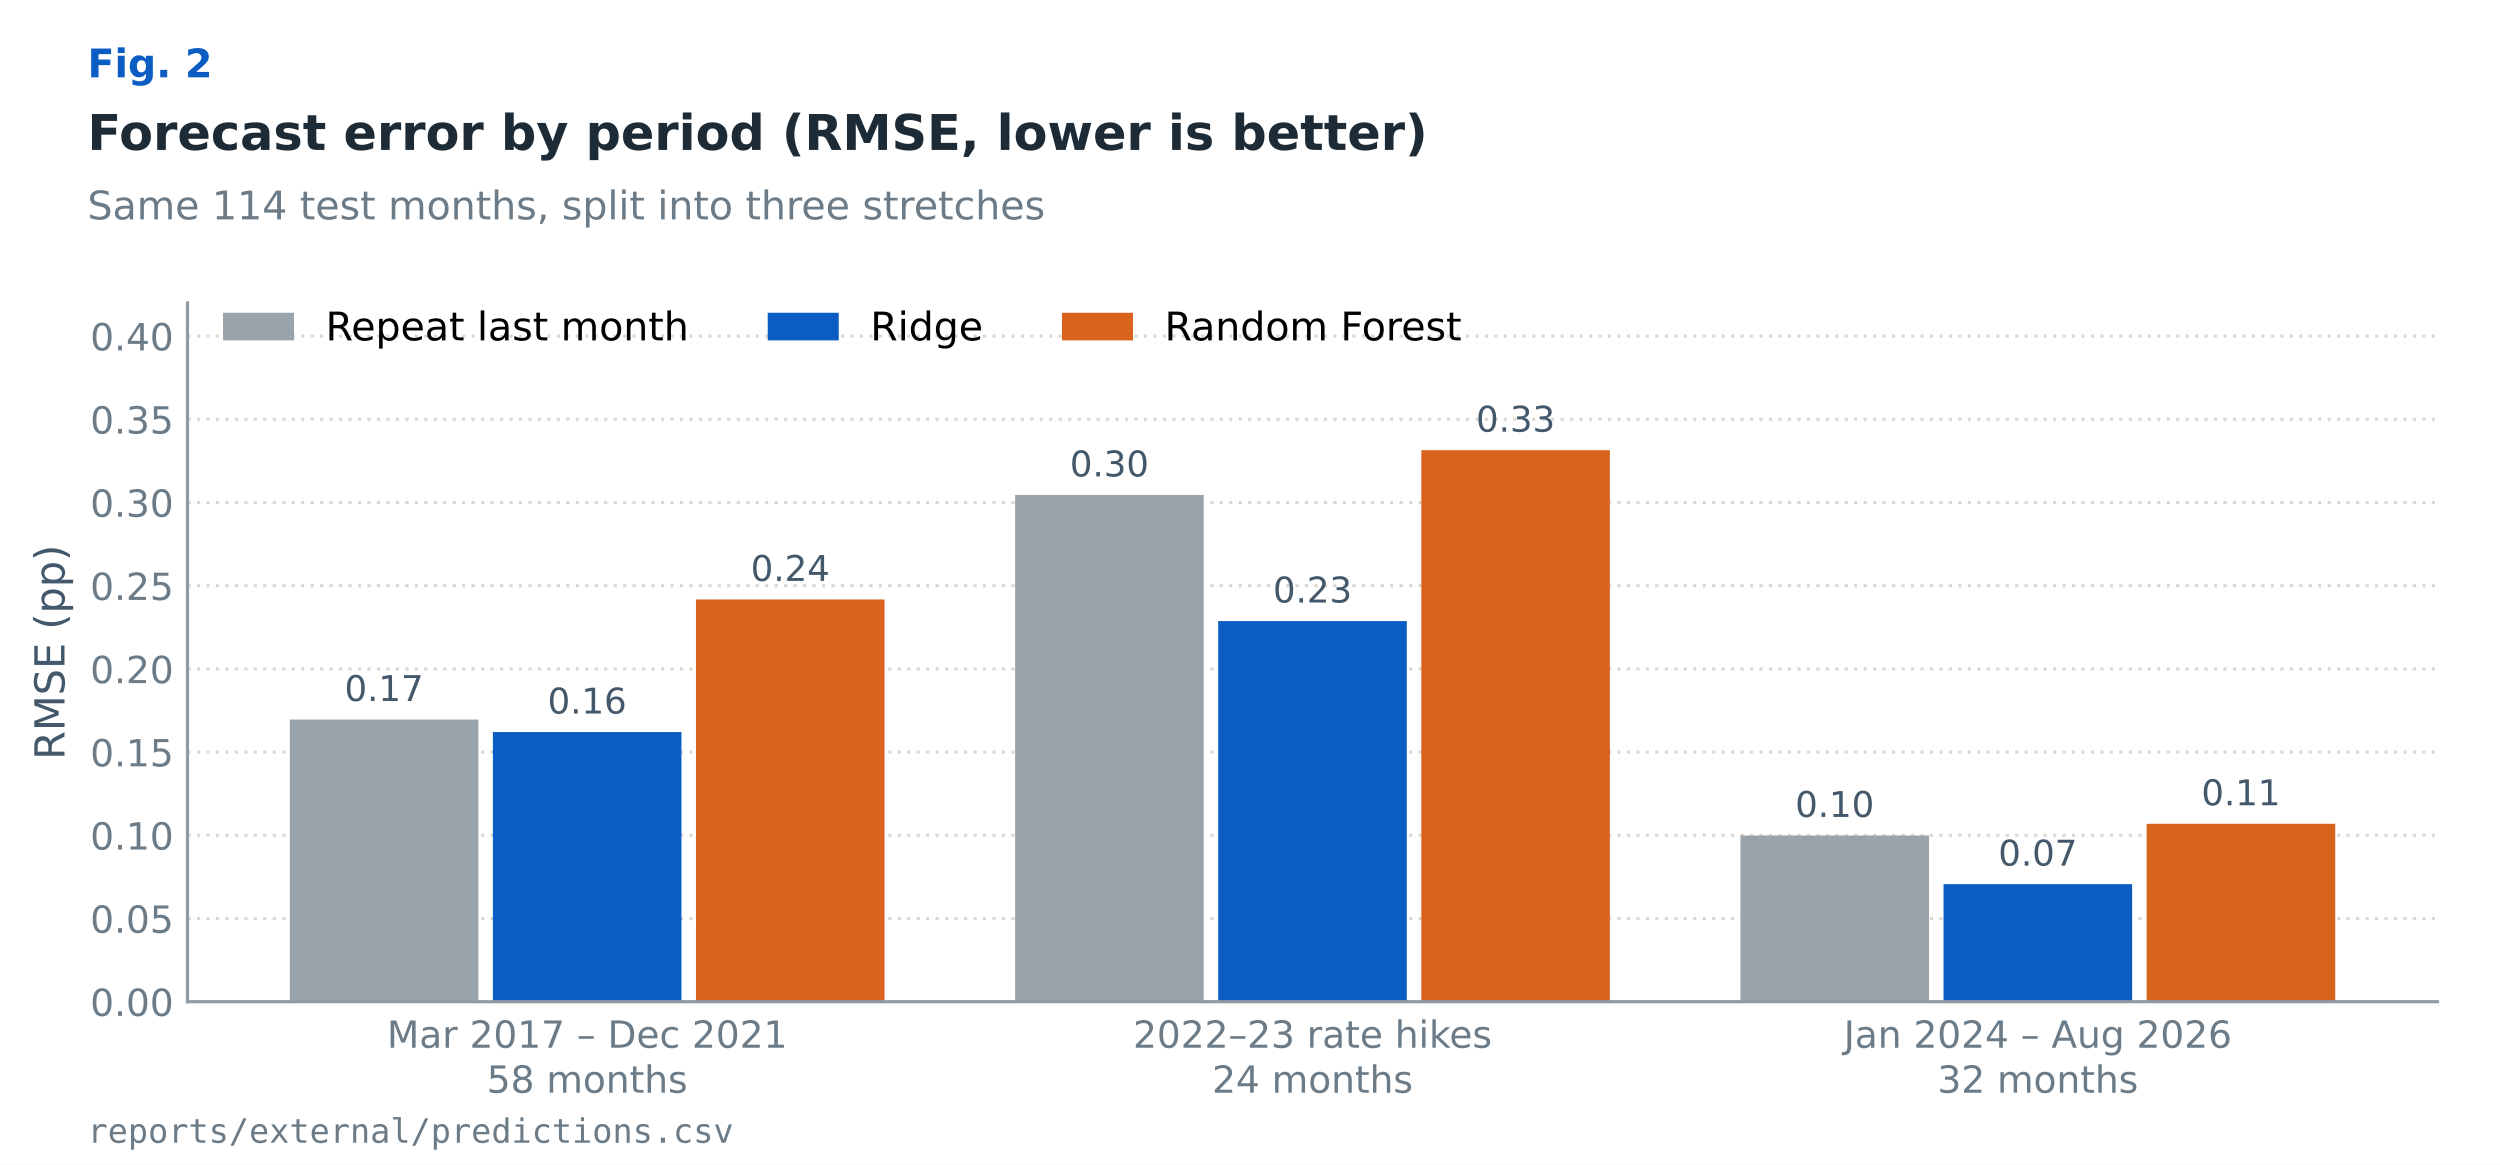
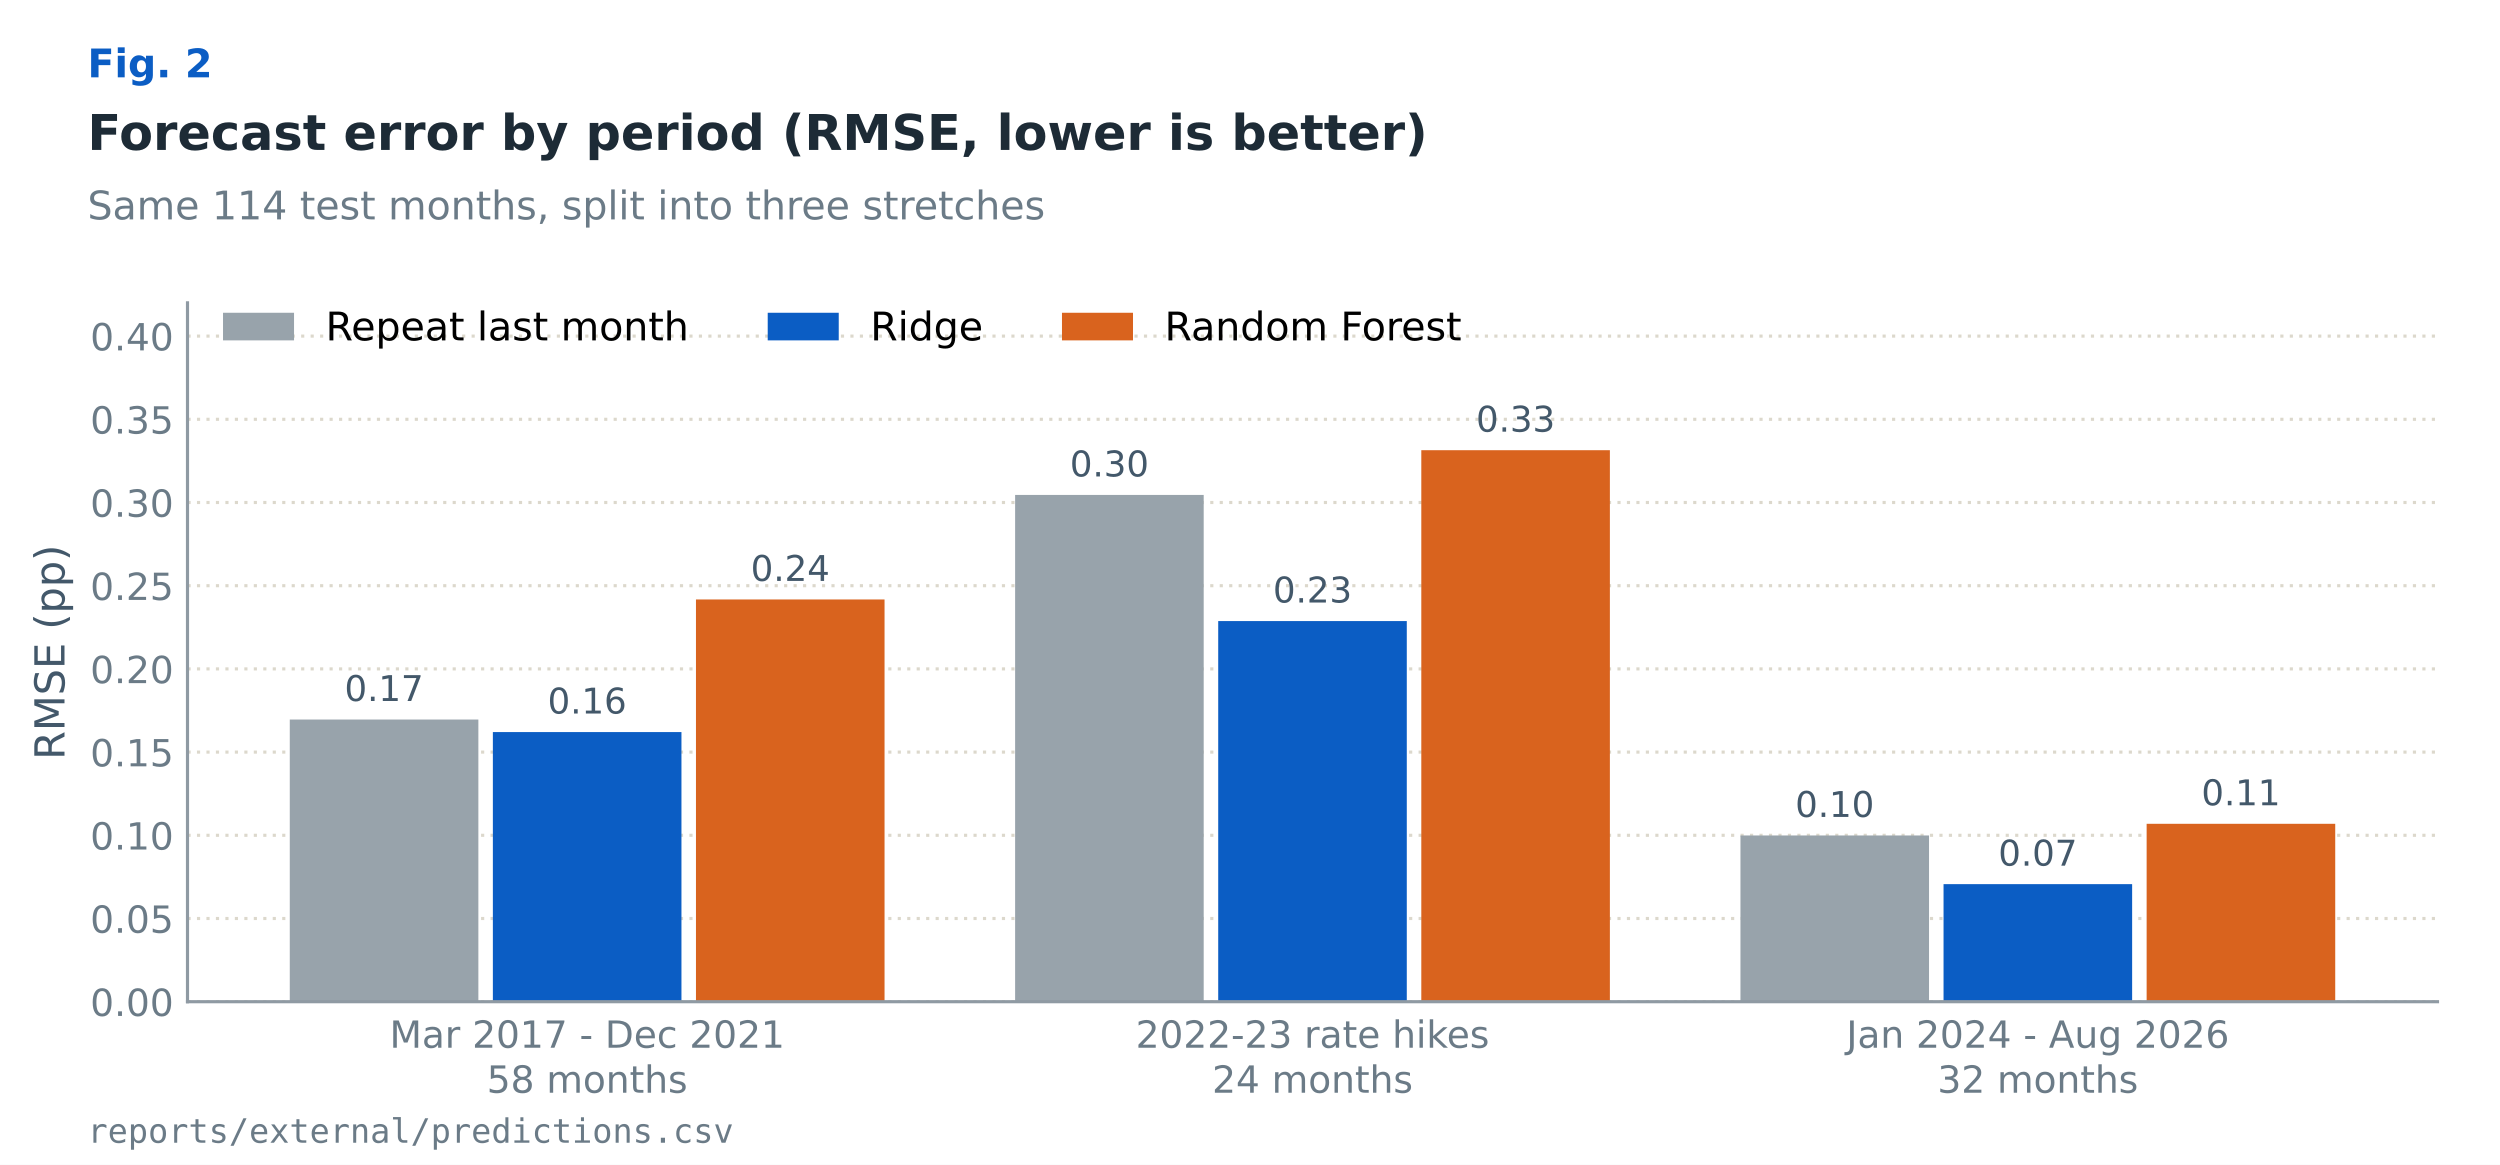
<svg xmlns="http://www.w3.org/2000/svg" role="img" aria-label="Forecast error by period. RMSE in percentage points for repeating last month, Ridge and Random Forest in three stretches of the test period: March 2017 to December 2021, the 2022-23 rate hikes, and January 2024 to August 2026." width="633.6pt" height="295.2pt" viewBox="0 0 633.6 295.2" version="1.1">
  <defs>
    <style type="text/css">*{stroke-linejoin: round; stroke-linecap: butt}</style>
  </defs>
  <g id="figure_1">
    <g id="patch_1">
      <path d="M 0 295.2  L 633.6 295.2  L 633.6 0  L 0 0  z " style="fill: #ffffff" />
    </g>
    <g id="axes_1">
      <g id="patch_2">
        <path d="M 47.52 253.872  L 617.76 253.872  L 617.76 76.752  L 47.52 76.752  z " style="fill: #ffffff" />
      </g>
      <g id="matplotlib.axis_1">
        <g id="xtick_1">
          <g id="line2d_1" />
          <g id="text_1">
-             <text style="font-size: 9.5px; font-family: Tahoma, Verdana, 'DejaVu Sans', sans-serif; fill: #6b7b87" transform="translate(98.06537 265.5407)">Mar 2017 – Dec 2021</text>
+             <text style="font-size: 9.5px; font-family: Tahoma, Verdana, 'DejaVu Sans', sans-serif; fill: #6b7b87" transform="translate(98.72666 265.5407)">Mar 2017 - Dec 2021</text>
            <text style="font-size: 9.5px; font-family: Tahoma, Verdana, 'DejaVu Sans', sans-serif; fill: #6b7b87" transform="translate(123.3658 276.9433)">58 months</text>
          </g>
        </g>
        <g id="xtick_2">
          <g id="line2d_2" />
          <g id="text_2">
-             <text style="font-size: 9.5px; font-family: Tahoma, Verdana, 'DejaVu Sans', sans-serif; fill: #6b7b87" transform="translate(287.1558 265.5414)">2022–23 rate hikes</text>
+             <text style="font-size: 9.5px; font-family: Tahoma, Verdana, 'DejaVu Sans', sans-serif; fill: #6b7b87" transform="translate(287.8171 265.5414)">2022-23 rate hikes</text>
            <text style="font-size: 9.5px; font-family: Tahoma, Verdana, 'DejaVu Sans', sans-serif; fill: #6b7b87" transform="translate(307.1956 276.944)">24 months</text>
          </g>
        </g>
        <g id="xtick_3">
          <g id="line2d_3" />
          <g id="text_3">
-             <text style="font-size: 9.5px; font-family: Tahoma, Verdana, 'DejaVu Sans', sans-serif; fill: #6b7b87" transform="translate(467.2813 265.5407)">Jan 2024 – Aug 2026</text>
+             <text style="font-size: 9.5px; font-family: Tahoma, Verdana, 'DejaVu Sans', sans-serif; fill: #6b7b87" transform="translate(467.9426 265.5407)">Jan 2024 - Aug 2026</text>
            <text style="font-size: 9.5px; font-family: Tahoma, Verdana, 'DejaVu Sans', sans-serif; fill: #6b7b87" transform="translate(491.0254 276.9433)">32 months</text>
          </g>
        </g>
      </g>
      <g id="matplotlib.axis_2">
        <g id="ytick_1">
          <g id="line2d_4">
            <path d="M 47.52 253.872  L 617.76 253.872  " clip-path="url(#p48a9db568a)" style="fill: none; stroke-dasharray: 0.8,1.6; stroke-dashoffset: 0; stroke: #dcd8cc; stroke-width: 0.8" />
          </g>
          <g id="line2d_5" />
          <g id="text_4">
            <text style="font-size: 9.5px; font-family: Tahoma, Verdana, 'DejaVu Sans', sans-serif; text-anchor: end; fill: #6b7b87" x="44.02" y="257.481" transform="rotate(-0 44.02 257.4809)">0.00</text>
          </g>
        </g>
        <g id="ytick_2">
          <g id="line2d_6">
            <path d="M 47.52 232.786  L 617.76 232.786  " clip-path="url(#p48a9db568a)" style="fill: none; stroke-dasharray: 0.8,1.6; stroke-dashoffset: 0; stroke: #dcd8cc; stroke-width: 0.8" />
          </g>
          <g id="line2d_7" />
          <g id="text_5">
            <text style="font-size: 9.5px; font-family: Tahoma, Verdana, 'DejaVu Sans', sans-serif; text-anchor: end; fill: #6b7b87" x="44.02" y="236.395" transform="rotate(-0 44.02 236.3952)">0.05</text>
          </g>
        </g>
        <g id="ytick_3">
          <g id="line2d_8">
            <path d="M 47.52 211.701  L 617.76 211.701  " clip-path="url(#p48a9db568a)" style="fill: none; stroke-dasharray: 0.8,1.6; stroke-dashoffset: 0; stroke: #dcd8cc; stroke-width: 0.8" />
          </g>
          <g id="line2d_9" />
          <g id="text_6">
            <text style="font-size: 9.5px; font-family: Tahoma, Verdana, 'DejaVu Sans', sans-serif; text-anchor: end; fill: #6b7b87" x="44.02" y="215.309" transform="rotate(-0 44.02 215.3095)">0.10</text>
          </g>
        </g>
        <g id="ytick_4">
          <g id="line2d_10">
            <path d="M 47.52 190.615  L 617.76 190.615  " clip-path="url(#p48a9db568a)" style="fill: none; stroke-dasharray: 0.8,1.6; stroke-dashoffset: 0; stroke: #dcd8cc; stroke-width: 0.8" />
          </g>
          <g id="line2d_11" />
          <g id="text_7">
            <text style="font-size: 9.5px; font-family: Tahoma, Verdana, 'DejaVu Sans', sans-serif; text-anchor: end; fill: #6b7b87" x="44.02" y="194.224" transform="rotate(-0 44.02 194.2237)">0.15</text>
          </g>
        </g>
        <g id="ytick_5">
          <g id="line2d_12">
            <path d="M 47.52 169.529  L 617.76 169.529  " clip-path="url(#p48a9db568a)" style="fill: none; stroke-dasharray: 0.8,1.6; stroke-dashoffset: 0; stroke: #dcd8cc; stroke-width: 0.8" />
          </g>
          <g id="line2d_13" />
          <g id="text_8">
            <text style="font-size: 9.5px; font-family: Tahoma, Verdana, 'DejaVu Sans', sans-serif; text-anchor: end; fill: #6b7b87" x="44.02" y="173.138" transform="rotate(-0 44.02 173.138)">0.20</text>
          </g>
        </g>
        <g id="ytick_6">
          <g id="line2d_14">
            <path d="M 47.52 148.443  L 617.76 148.443  " clip-path="url(#p48a9db568a)" style="fill: none; stroke-dasharray: 0.8,1.6; stroke-dashoffset: 0; stroke: #dcd8cc; stroke-width: 0.8" />
          </g>
          <g id="line2d_15" />
          <g id="text_9">
            <text style="font-size: 9.5px; font-family: Tahoma, Verdana, 'DejaVu Sans', sans-serif; text-anchor: end; fill: #6b7b87" x="44.02" y="152.052" transform="rotate(-0 44.02 152.0523)">0.25</text>
          </g>
        </g>
        <g id="ytick_7">
          <g id="line2d_16">
            <path d="M 47.52 127.358  L 617.76 127.358  " clip-path="url(#p48a9db568a)" style="fill: none; stroke-dasharray: 0.8,1.6; stroke-dashoffset: 0; stroke: #dcd8cc; stroke-width: 0.8" />
          </g>
          <g id="line2d_17" />
          <g id="text_10">
            <text style="font-size: 9.5px; font-family: Tahoma, Verdana, 'DejaVu Sans', sans-serif; text-anchor: end; fill: #6b7b87" x="44.02" y="130.967" transform="rotate(-0 44.02 130.9666)">0.30</text>
          </g>
        </g>
        <g id="ytick_8">
          <g id="line2d_18">
            <path d="M 47.52 106.272  L 617.76 106.272  " clip-path="url(#p48a9db568a)" style="fill: none; stroke-dasharray: 0.8,1.6; stroke-dashoffset: 0; stroke: #dcd8cc; stroke-width: 0.8" />
          </g>
          <g id="line2d_19" />
          <g id="text_11">
            <text style="font-size: 9.5px; font-family: Tahoma, Verdana, 'DejaVu Sans', sans-serif; text-anchor: end; fill: #6b7b87" x="44.02" y="109.881" transform="rotate(-0 44.02 109.8809)">0.35</text>
          </g>
        </g>
        <g id="ytick_9">
          <g id="line2d_20">
            <path d="M 47.52 85.186  L 617.76 85.186  " clip-path="url(#p48a9db568a)" style="fill: none; stroke-dasharray: 0.8,1.6; stroke-dashoffset: 0; stroke: #dcd8cc; stroke-width: 0.8" />
          </g>
          <g id="line2d_21" />
          <g id="text_12">
            <text style="font-size: 9.5px; font-family: Tahoma, Verdana, 'DejaVu Sans', sans-serif; text-anchor: end; fill: #6b7b87" x="44.02" y="88.795" transform="rotate(-0 44.02 88.79517)">0.40</text>
          </g>
        </g>
        <g id="text_13">
          <text style="font-size: 10.5px; font-family: Tahoma, Verdana, 'DejaVu Sans', sans-serif; text-anchor: middle; fill: #43586a" x="16.345" y="165.312" transform="rotate(-90 16.3452 165.312)">RMSE (pp)</text>
        </g>
      </g>
      <g id="patch_3">
        <path d="M 73.44 253.872  L 121.236 253.872  L 121.236 182.36  L 73.44 182.36  z " clip-path="url(#p48a9db568a)" style="fill: #98a3ab" />
      </g>
      <g id="patch_4">
        <path d="M 257.27 253.872  L 305.066 253.872  L 305.066 125.442  L 257.27 125.442  z " clip-path="url(#p48a9db568a)" style="fill: #98a3ab" />
      </g>
      <g id="patch_5">
        <path d="M 441.1 253.872  L 488.895 253.872  L 488.895 211.74  L 441.1 211.74  z " clip-path="url(#p48a9db568a)" style="fill: #98a3ab" />
      </g>
      <g id="patch_6">
        <path d="M 124.912 253.872  L 172.708 253.872  L 172.708 185.536  L 124.912 185.536  z " clip-path="url(#p48a9db568a)" style="fill: #0b5dc4" />
      </g>
      <g id="patch_7">
        <path d="M 308.742 253.872  L 356.538 253.872  L 356.538 157.395  L 308.742 157.395  z " clip-path="url(#p48a9db568a)" style="fill: #0b5dc4" />
      </g>
      <g id="patch_8">
        <path d="M 492.572 253.872  L 540.368 253.872  L 540.368 224.079  L 492.572 224.079  z " clip-path="url(#p48a9db568a)" style="fill: #0b5dc4" />
      </g>
      <g id="patch_9">
        <path d="M 176.385 253.872  L 224.18 253.872  L 224.18 151.928  L 176.385 151.928  z " clip-path="url(#p48a9db568a)" style="fill: #d9631e" />
      </g>
      <g id="patch_10">
        <path d="M 360.214 253.872  L 408.01 253.872  L 408.01 114.101  L 360.214 114.101  z " clip-path="url(#p48a9db568a)" style="fill: #d9631e" />
      </g>
      <g id="patch_11">
        <path d="M 544.044 253.872  L 591.84 253.872  L 591.84 208.777  L 544.044 208.777  z " clip-path="url(#p48a9db568a)" style="fill: #d9631e" />
      </g>
      <g id="patch_12">
        <path d="M 47.52 253.872  L 47.52 76.752  " style="fill: none; stroke: #8f9aa3; stroke-width: 0.8; stroke-linejoin: miter; stroke-linecap: square" />
      </g>
      <g id="patch_13">
        <path d="M 47.52 253.872  L 617.76 253.872  " style="fill: none; stroke: #8f9aa3; stroke-width: 0.8; stroke-linejoin: miter; stroke-linecap: square" />
      </g>
      <g id="text_14">
        <text style="font-size: 9px; font-family: Tahoma, Verdana, 'DejaVu Sans', sans-serif; text-anchor: middle; fill: #43586a" x="97.338" y="177.668" transform="rotate(-0 97.33787 177.668)">0.17</text>
      </g>
      <g id="text_15">
        <text style="font-size: 9px; font-family: Tahoma, Verdana, 'DejaVu Sans', sans-serif; text-anchor: middle; fill: #43586a" x="281.168" y="120.75" transform="rotate(-0 281.1677 120.7499)">0.30</text>
      </g>
      <g id="text_16">
        <text style="font-size: 9px; font-family: Tahoma, Verdana, 'DejaVu Sans', sans-serif; text-anchor: middle; fill: #43586a" x="464.997" y="207.048" transform="rotate(-0 464.9974 207.0477)">0.10</text>
      </g>
      <g id="text_17">
        <text style="font-size: 9px; font-family: Tahoma, Verdana, 'DejaVu Sans', sans-serif; text-anchor: middle; fill: #43586a" x="148.81" y="180.844" transform="rotate(-0 148.8102 180.844)">0.16</text>
      </g>
      <g id="text_18">
        <text style="font-size: 9px; font-family: Tahoma, Verdana, 'DejaVu Sans', sans-serif; text-anchor: middle; fill: #43586a" x="332.64" y="152.702" transform="rotate(-0 332.64 152.7023)">0.23</text>
      </g>
      <g id="text_19">
        <text style="font-size: 9px; font-family: Tahoma, Verdana, 'DejaVu Sans', sans-serif; text-anchor: middle; fill: #43586a" x="516.47" y="219.387" transform="rotate(-0 516.4698 219.3868)">0.07</text>
      </g>
      <g id="text_20">
        <text style="font-size: 9px; font-family: Tahoma, Verdana, 'DejaVu Sans', sans-serif; text-anchor: middle; fill: #43586a" x="200.283" y="147.235" transform="rotate(-0 200.2826 147.2355)">0.24</text>
      </g>
      <g id="text_21">
        <text style="font-size: 9px; font-family: Tahoma, Verdana, 'DejaVu Sans', sans-serif; text-anchor: middle; fill: #43586a" x="384.112" y="109.409" transform="rotate(-0 384.1123 109.4089)">0.33</text>
      </g>
      <g id="text_22">
        <text style="font-size: 9px; font-family: Tahoma, Verdana, 'DejaVu Sans', sans-serif; text-anchor: middle; fill: #43586a" x="567.942" y="204.085" transform="rotate(-0 567.9421 204.0846)">0.11</text>
      </g>
      <g id="legend_1">
        <g id="patch_14">
          <path d="M 56.52 86.266  L 74.52 86.266  L 74.52 79.266  L 56.52 79.266  z " style="fill: #98a3ab" />
        </g>
        <g id="text_23">
          <text style="font-size: 10px; font-family: Tahoma, Verdana, 'DejaVu Sans', sans-serif; text-anchor: start" x="82.52" y="86.266" transform="rotate(-0 82.52 86.26564)">Repeat last month</text>
        </g>
        <g id="patch_15">
          <path d="M 194.57 86.266  L 212.57 86.266  L 212.57 79.266  L 194.57 79.266  z " style="fill: #0b5dc4" />
        </g>
        <g id="text_24">
          <text style="font-size: 10px; font-family: Tahoma, Verdana, 'DejaVu Sans', sans-serif; text-anchor: start" x="220.57" y="86.266" transform="rotate(-0 220.57 86.26564)">Ridge</text>
        </g>
        <g id="patch_16">
          <path d="M 269.147 86.266  L 287.147 86.266  L 287.147 79.266  L 269.147 79.266  z " style="fill: #d9631e" />
        </g>
        <g id="text_25">
          <text style="font-size: 10px; font-family: Tahoma, Verdana, 'DejaVu Sans', sans-serif; text-anchor: start" x="295.147" y="86.266" transform="rotate(-0 295.1466 86.26564)">Random Forest</text>
        </g>
      </g>
    </g>
    <g id="text_26">
      <text style="font-weight: 700; font-size: 10px; font-family: Tahoma, Verdana, 'DejaVu Sans', sans-serif; text-anchor: start; fill: #0b5dc4" x="22.176" y="19.598" transform="rotate(-0 22.176 19.59844)">Fig. 2</text>
    </g>
    <g id="text_27">
      <text style="font-weight: 700; font-size: 12.5px; font-family: Tahoma, Verdana, 'DejaVu Sans', sans-serif; text-anchor: start; fill: #1d2b36" x="22.176" y="37.998" transform="rotate(-0 22.176 37.99805)">Forecast error by period (RMSE, lower is better)</text>
    </g>
    <g id="text_28">
      <text style="font-size: 10px; font-family: Tahoma, Verdana, 'DejaVu Sans', sans-serif; text-anchor: start; fill: #6b7b87" x="22.176" y="55.598" transform="rotate(-0 22.176 55.59844)">Same 114 test months, split into three stretches</text>
    </g>
    <g id="text_29">
      <text style="font-size: 8.5px; font-family: Consolas, Menlo, 'DejaVu Sans Mono', monospace; text-anchor: start; fill: #6b7b87" x="22.176" y="289.616" transform="rotate(-0 22.176 289.6156)">reports/external/predictions.csv</text>
    </g>
  </g>
  <defs>
    <clipPath id="p48a9db568a">
      <rect x="47.52" y="76.752" width="570.24" height="177.12" />
    </clipPath>
  </defs>
</svg>
